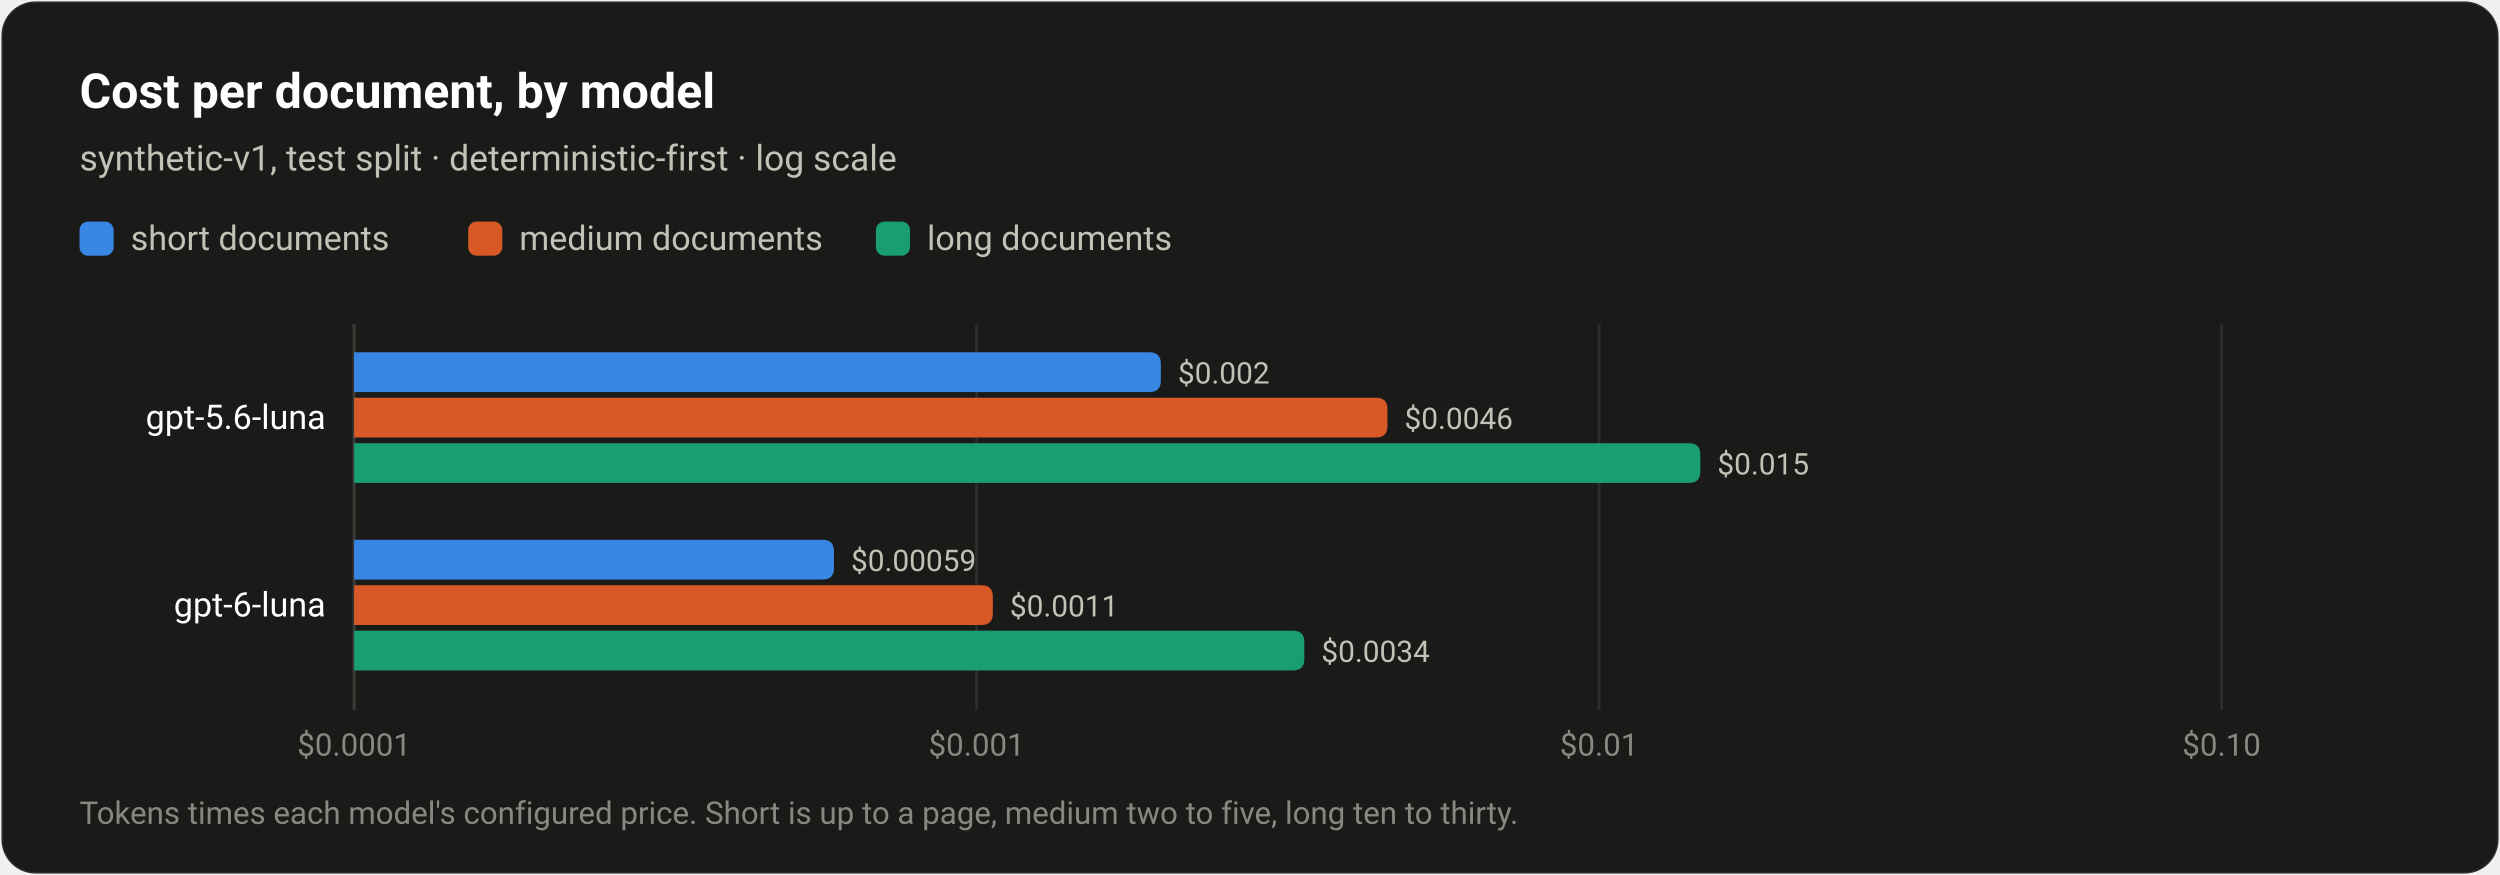
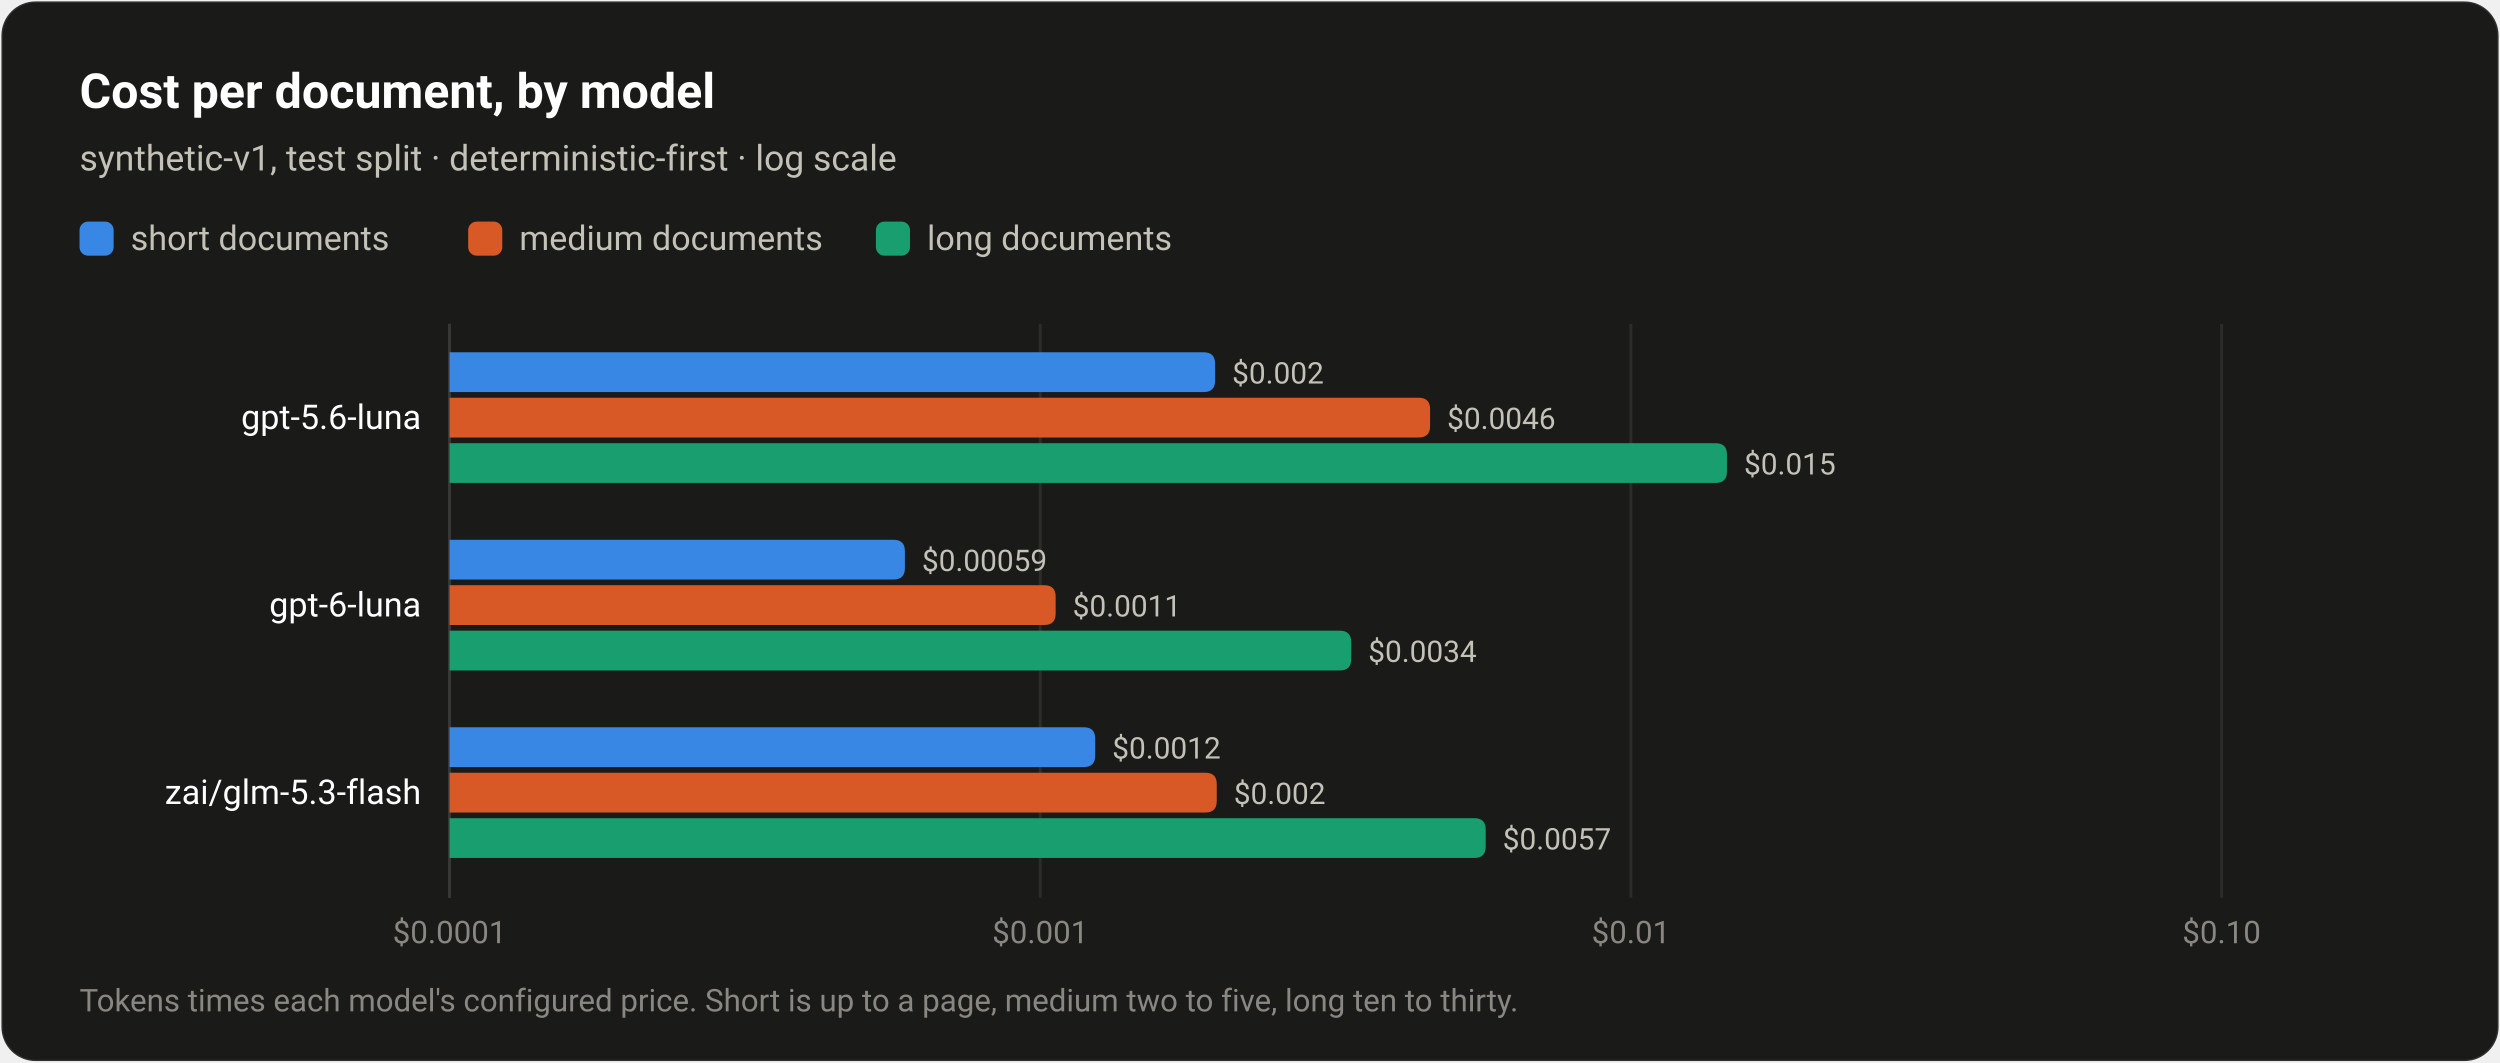
- <svg xmlns="http://www.w3.org/2000/svg" width="880" height="308" viewBox="0 0 880 308" role="img" aria-labelledby="t d" font-family="system-ui, -apple-system, &quot;Segoe UI&quot;, Roboto, sans-serif">
-   <rect x="0.5" y="0.5" width="879" height="307" rx="12" fill="#1a1a19" stroke="rgba(255,255,255,0.10)" />
+ <svg xmlns="http://www.w3.org/2000/svg" width="880" height="374" viewBox="0 0 880 374" role="img" aria-labelledby="t d" font-family="system-ui, -apple-system, &quot;Segoe UI&quot;, Roboto, sans-serif">
+   <rect x="0.5" y="0.5" width="879" height="373" rx="12" fill="#1a1a19" stroke="rgba(255,255,255,0.10)" />
  <text x="28" y="38" font-size="17" font-weight="600" fill="#ffffff">Cost per document, by model</text>
  <text x="28" y="60" font-size="12.5" fill="#c3c2b7">synthetic-v1, test split · deterministic-first · log scale</text>
  <rect x="28" y="78" width="12" height="12" rx="3" fill="#3987e5" />
  <text x="46" y="88" font-size="12" fill="#c3c2b7">short documents</text>
  <rect x="164.8" y="78" width="12" height="12" rx="3" fill="#d95926" />
  <text x="182.8" y="88" font-size="12" fill="#c3c2b7">medium documents</text>
  <rect x="308.32" y="78" width="12" height="12" rx="3" fill="#199e70" />
  <text x="326.32" y="88" font-size="12" fill="#c3c2b7">long documents</text>
-   <line x1="124.64" y1="114" x2="124.64" y2="250" stroke="#2c2c2a" />
-   <text x="124.64" y="266" font-size="11" fill="#898781" text-anchor="middle">$0.0001</text>
-   <line x1="343.76" y1="114" x2="343.76" y2="250" stroke="#2c2c2a" />
-   <text x="343.76" y="266" font-size="11" fill="#898781" text-anchor="middle">$0.001</text>
-   <line x1="562.88" y1="114" x2="562.88" y2="250" stroke="#2c2c2a" />
-   <text x="562.88" y="266" font-size="11" fill="#898781" text-anchor="middle">$0.01</text>
-   <line x1="782" y1="114" x2="782" y2="250" stroke="#2c2c2a" />
-   <text x="782" y="266" font-size="11" fill="#898781" text-anchor="middle">$0.10</text>
-   <line x1="124.64" y1="114" x2="124.64" y2="250" stroke="#383835" />
-   <text x="114.64" y="151" font-size="12" fill="#ffffff" text-anchor="end">gpt-5.6-luna</text>
+   <line x1="158.24" y1="114" x2="158.24" y2="316" stroke="#2c2c2a" />
+   <text x="158.24" y="332" font-size="11" fill="#898781" text-anchor="middle">$0.0001</text>
+   <line x1="366.16" y1="114" x2="366.16" y2="316" stroke="#2c2c2a" />
+   <text x="366.16" y="332" font-size="11" fill="#898781" text-anchor="middle">$0.001</text>
+   <line x1="574.08" y1="114" x2="574.08" y2="316" stroke="#2c2c2a" />
+   <text x="574.08" y="332" font-size="11" fill="#898781" text-anchor="middle">$0.01</text>
+   <line x1="782" y1="114" x2="782" y2="316" stroke="#2c2c2a" />
+   <text x="782" y="332" font-size="11" fill="#898781" text-anchor="middle">$0.10</text>
+   <line x1="158.24" y1="114" x2="158.24" y2="316" stroke="#383835" />
+   <text x="148.24" y="151" font-size="12" fill="#ffffff" text-anchor="end">gpt-5.6-luna</text>
  <g>
-     <path d="M124.64 124H404.62Q408.62 124 408.62 128V134Q408.62 138 404.62 138H124.64Z" fill="#3987e5" />
+     <path d="M158.24 124H423.71Q427.71 124 427.71 128V134Q427.71 138 423.71 138H158.24Z" fill="#3987e5" />
  </g>
-   <text x="414.62" y="135" font-size="10.5" fill="#c3c2b7">$0.002</text>
+   <text x="433.71" y="135" font-size="10.5" fill="#c3c2b7">$0.002</text>
  <g>
-     <path d="M124.64 140H484.38Q488.38 140 488.38 144V150Q488.38 154 484.38 154H124.64Z" fill="#d95926" />
+     <path d="M158.24 140H499.39Q503.39 140 503.39 144V150Q503.39 154 499.39 154H158.24Z" fill="#d95926" />
  </g>
-   <text x="494.38" y="151" font-size="10.5" fill="#c3c2b7">$0.0046</text>
+   <text x="509.39" y="151" font-size="10.5" fill="#c3c2b7">$0.0046</text>
  <g>
-     <path d="M124.64 156H594.51Q598.51 156 598.51 160V166Q598.51 170 594.51 170H124.64Z" fill="#199e70" />
+     <path d="M158.24 156H603.89Q607.89 156 607.89 160V166Q607.89 170 603.89 170H158.24Z" fill="#199e70" />
  </g>
-   <text x="604.51" y="167" font-size="10.5" fill="#c3c2b7">$0.015</text>
-   <text x="114.64" y="217" font-size="12" fill="#ffffff" text-anchor="end">gpt-6-luna</text>
+   <text x="613.89" y="167" font-size="10.5" fill="#c3c2b7">$0.015</text>
+   <text x="148.24" y="217" font-size="12" fill="#ffffff" text-anchor="end">gpt-6-luna</text>
  <g>
-     <path d="M124.64 190H289.55Q293.55 190 293.55 194V200Q293.55 204 289.55 204H124.64Z" fill="#3987e5" />
+     <path d="M158.24 190H314.52Q318.52 190 318.52 194V200Q318.52 204 314.52 204H158.24Z" fill="#3987e5" />
  </g>
-   <text x="299.55" y="201" font-size="10.5" fill="#c3c2b7">$0.00059</text>
+   <text x="324.52" y="201" font-size="10.5" fill="#c3c2b7">$0.00059</text>
  <g>
-     <path d="M124.64 206H345.48Q349.48 206 349.48 210V216Q349.48 220 345.48 220H124.64Z" fill="#d95926" />
+     <path d="M158.24 206H367.59Q371.59 206 371.59 210V216Q371.59 220 367.59 220H158.24Z" fill="#d95926" />
  </g>
-   <text x="355.48" y="217" font-size="10.5" fill="#c3c2b7">$0.0011</text>
+   <text x="377.59" y="217" font-size="10.5" fill="#c3c2b7">$0.0011</text>
  <g>
-     <path d="M124.64 222H455.12Q459.12 222 459.12 226V232Q459.12 236 455.12 236H124.64Z" fill="#199e70" />
+     <path d="M158.24 222H471.62Q475.62 222 475.62 226V232Q475.62 236 471.62 236H158.24Z" fill="#199e70" />
  </g>
-   <text x="465.12" y="233" font-size="10.5" fill="#c3c2b7">$0.0034</text>
-   <text x="28" y="290" font-size="11" fill="#898781">Tokens times each model's configured price. Short is up to a page, medium two to five, long ten to thirty.</text>
+   <text x="481.62" y="233" font-size="10.5" fill="#c3c2b7">$0.0034</text>
+   <text x="148.24" y="283" font-size="12" fill="#ffffff" text-anchor="end">zai/glm-5.3-flash</text>
+   <g>
+     <path d="M158.24 256H381.51Q385.51 256 385.51 260V266Q385.51 270 381.51 270H158.24Z" fill="#3987e5" />
+   </g>
+   <text x="391.51" y="267" font-size="10.5" fill="#c3c2b7">$0.0012</text>
+   <g>
+     <path d="M158.24 272H424.3Q428.3 272 428.3 276V282Q428.3 286 424.3 286H158.24Z" fill="#d95926" />
+   </g>
+   <text x="434.3" y="283" font-size="10.5" fill="#c3c2b7">$0.002</text>
+   <g>
+     <path d="M158.24 288H518.97Q522.97 288 522.97 292V298Q522.97 302 518.97 302H158.24Z" fill="#199e70" />
+   </g>
+   <text x="528.97" y="299" font-size="10.5" fill="#c3c2b7">$0.0057</text>
+   <text x="28" y="356" font-size="11" fill="#898781">Tokens times each model's configured price. Short is up to a page, medium two to five, long ten to thirty.</text>
</svg>
